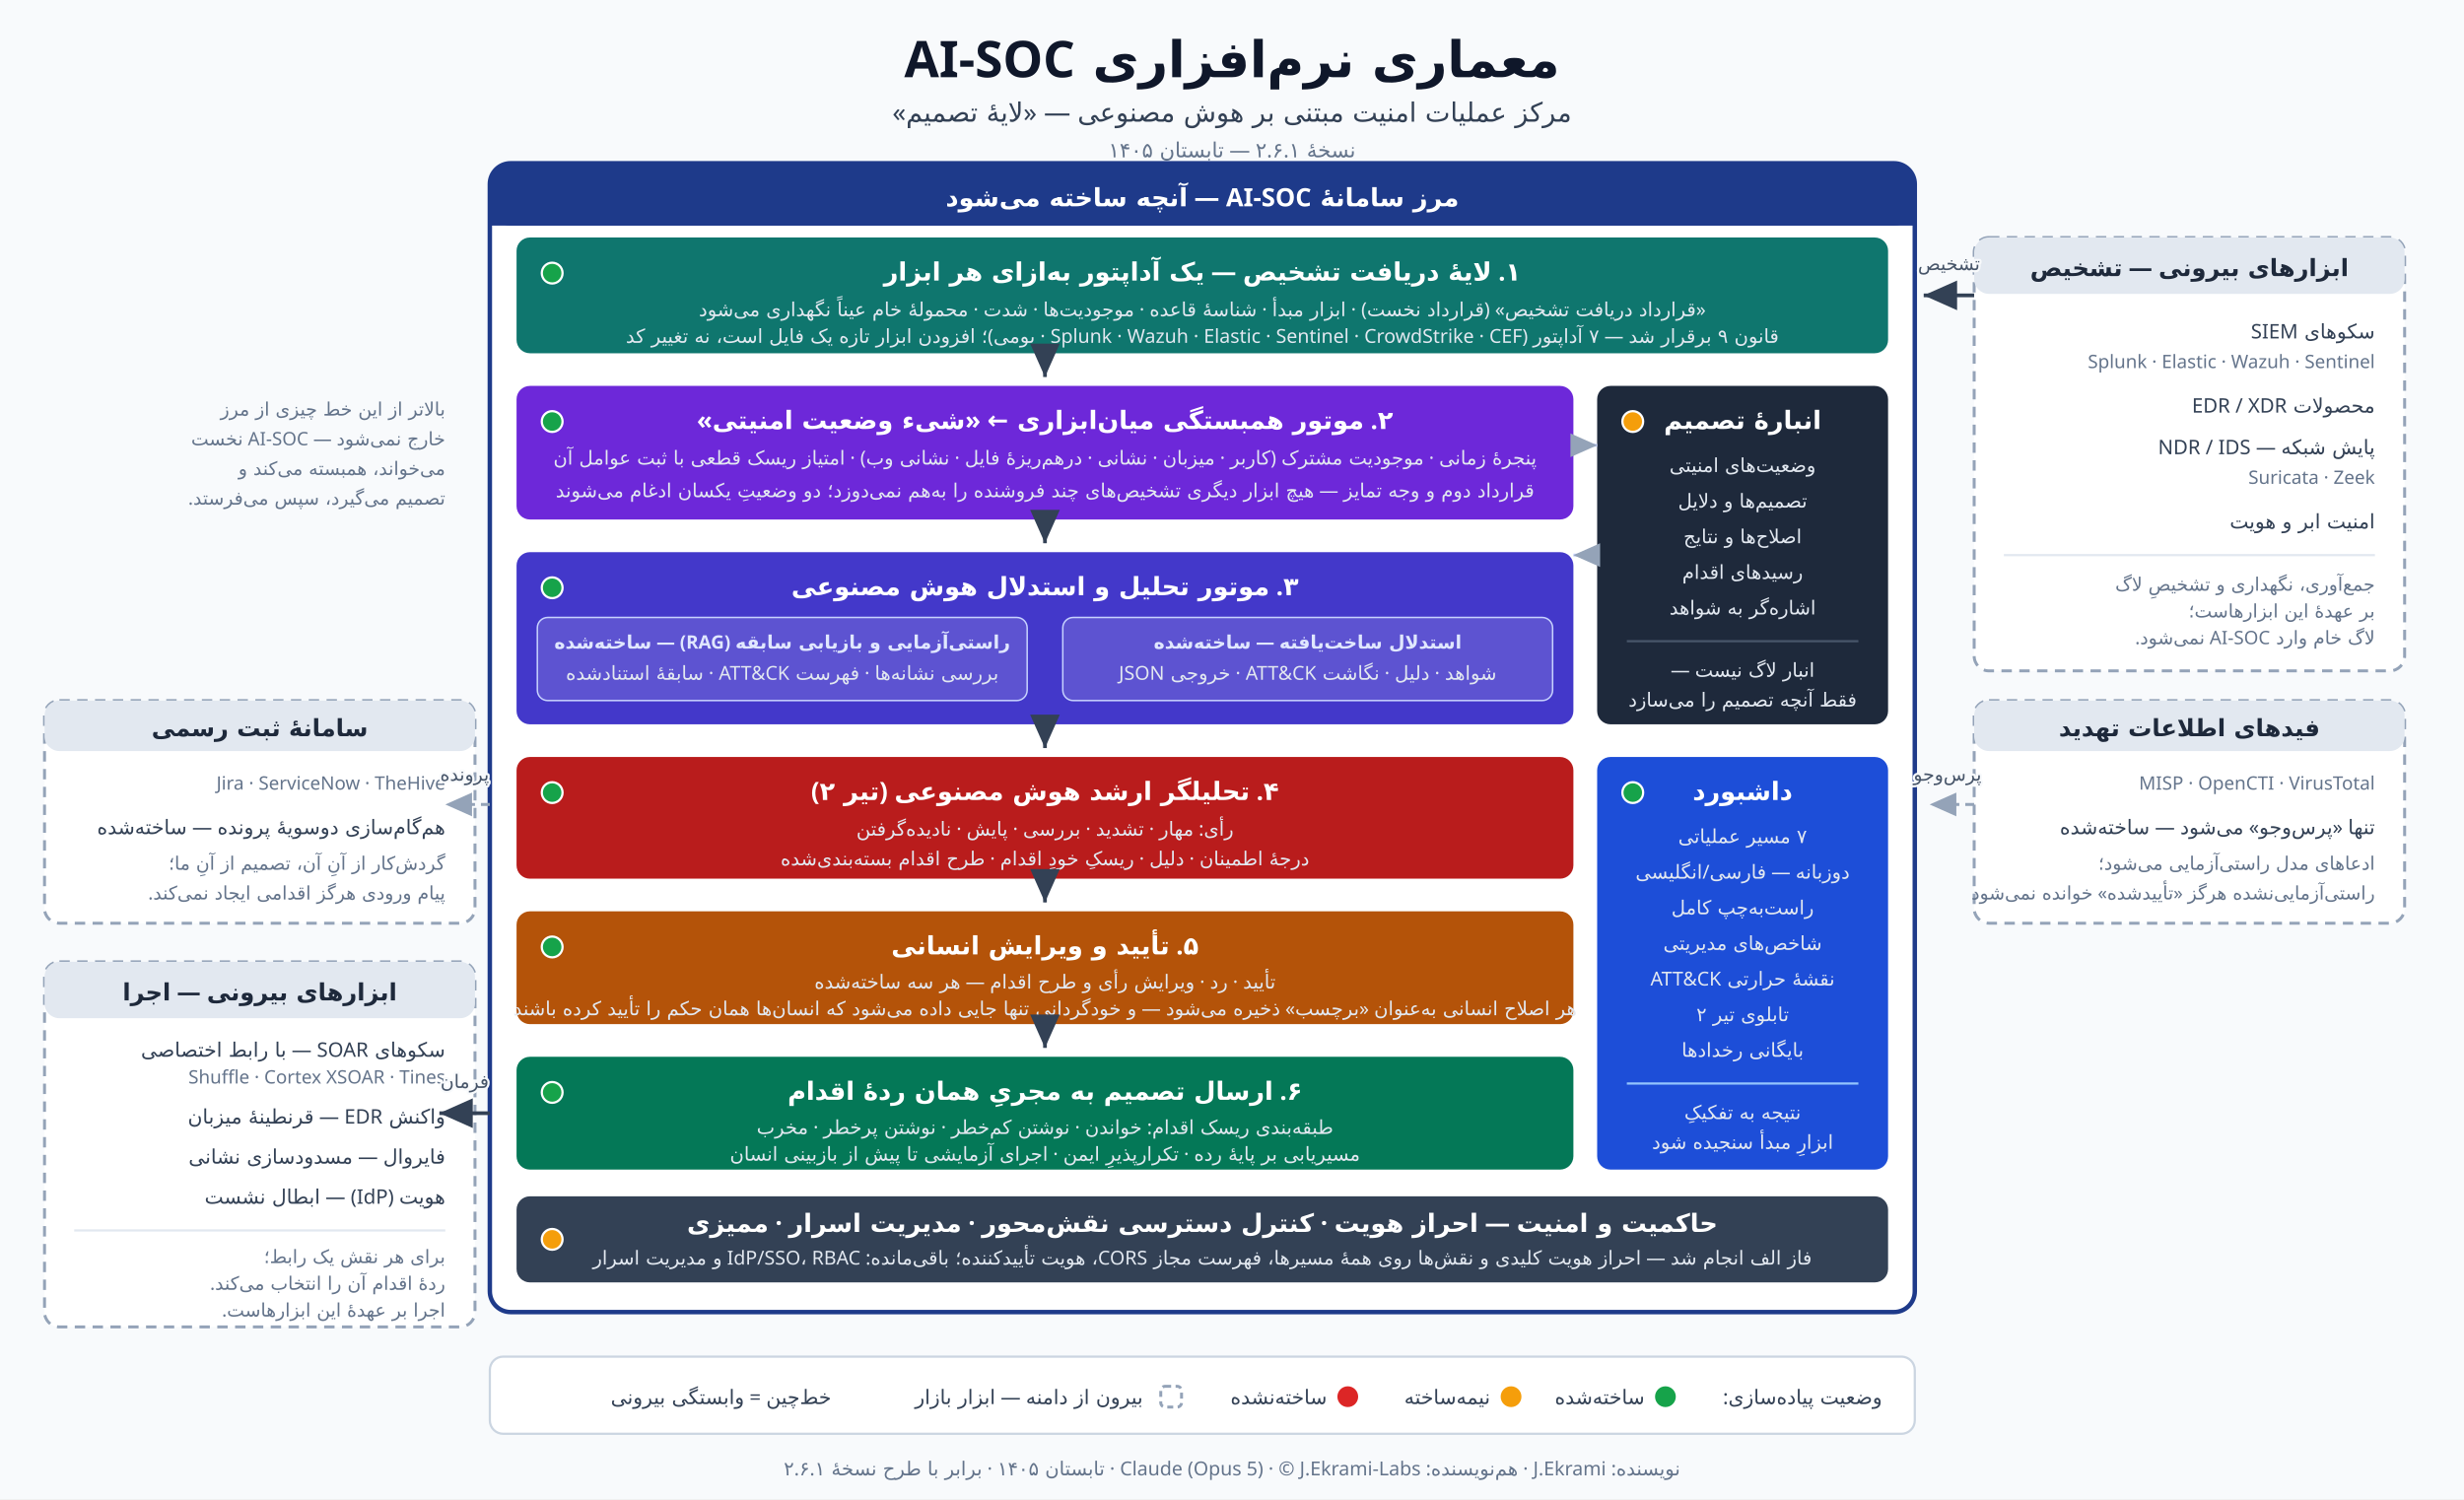
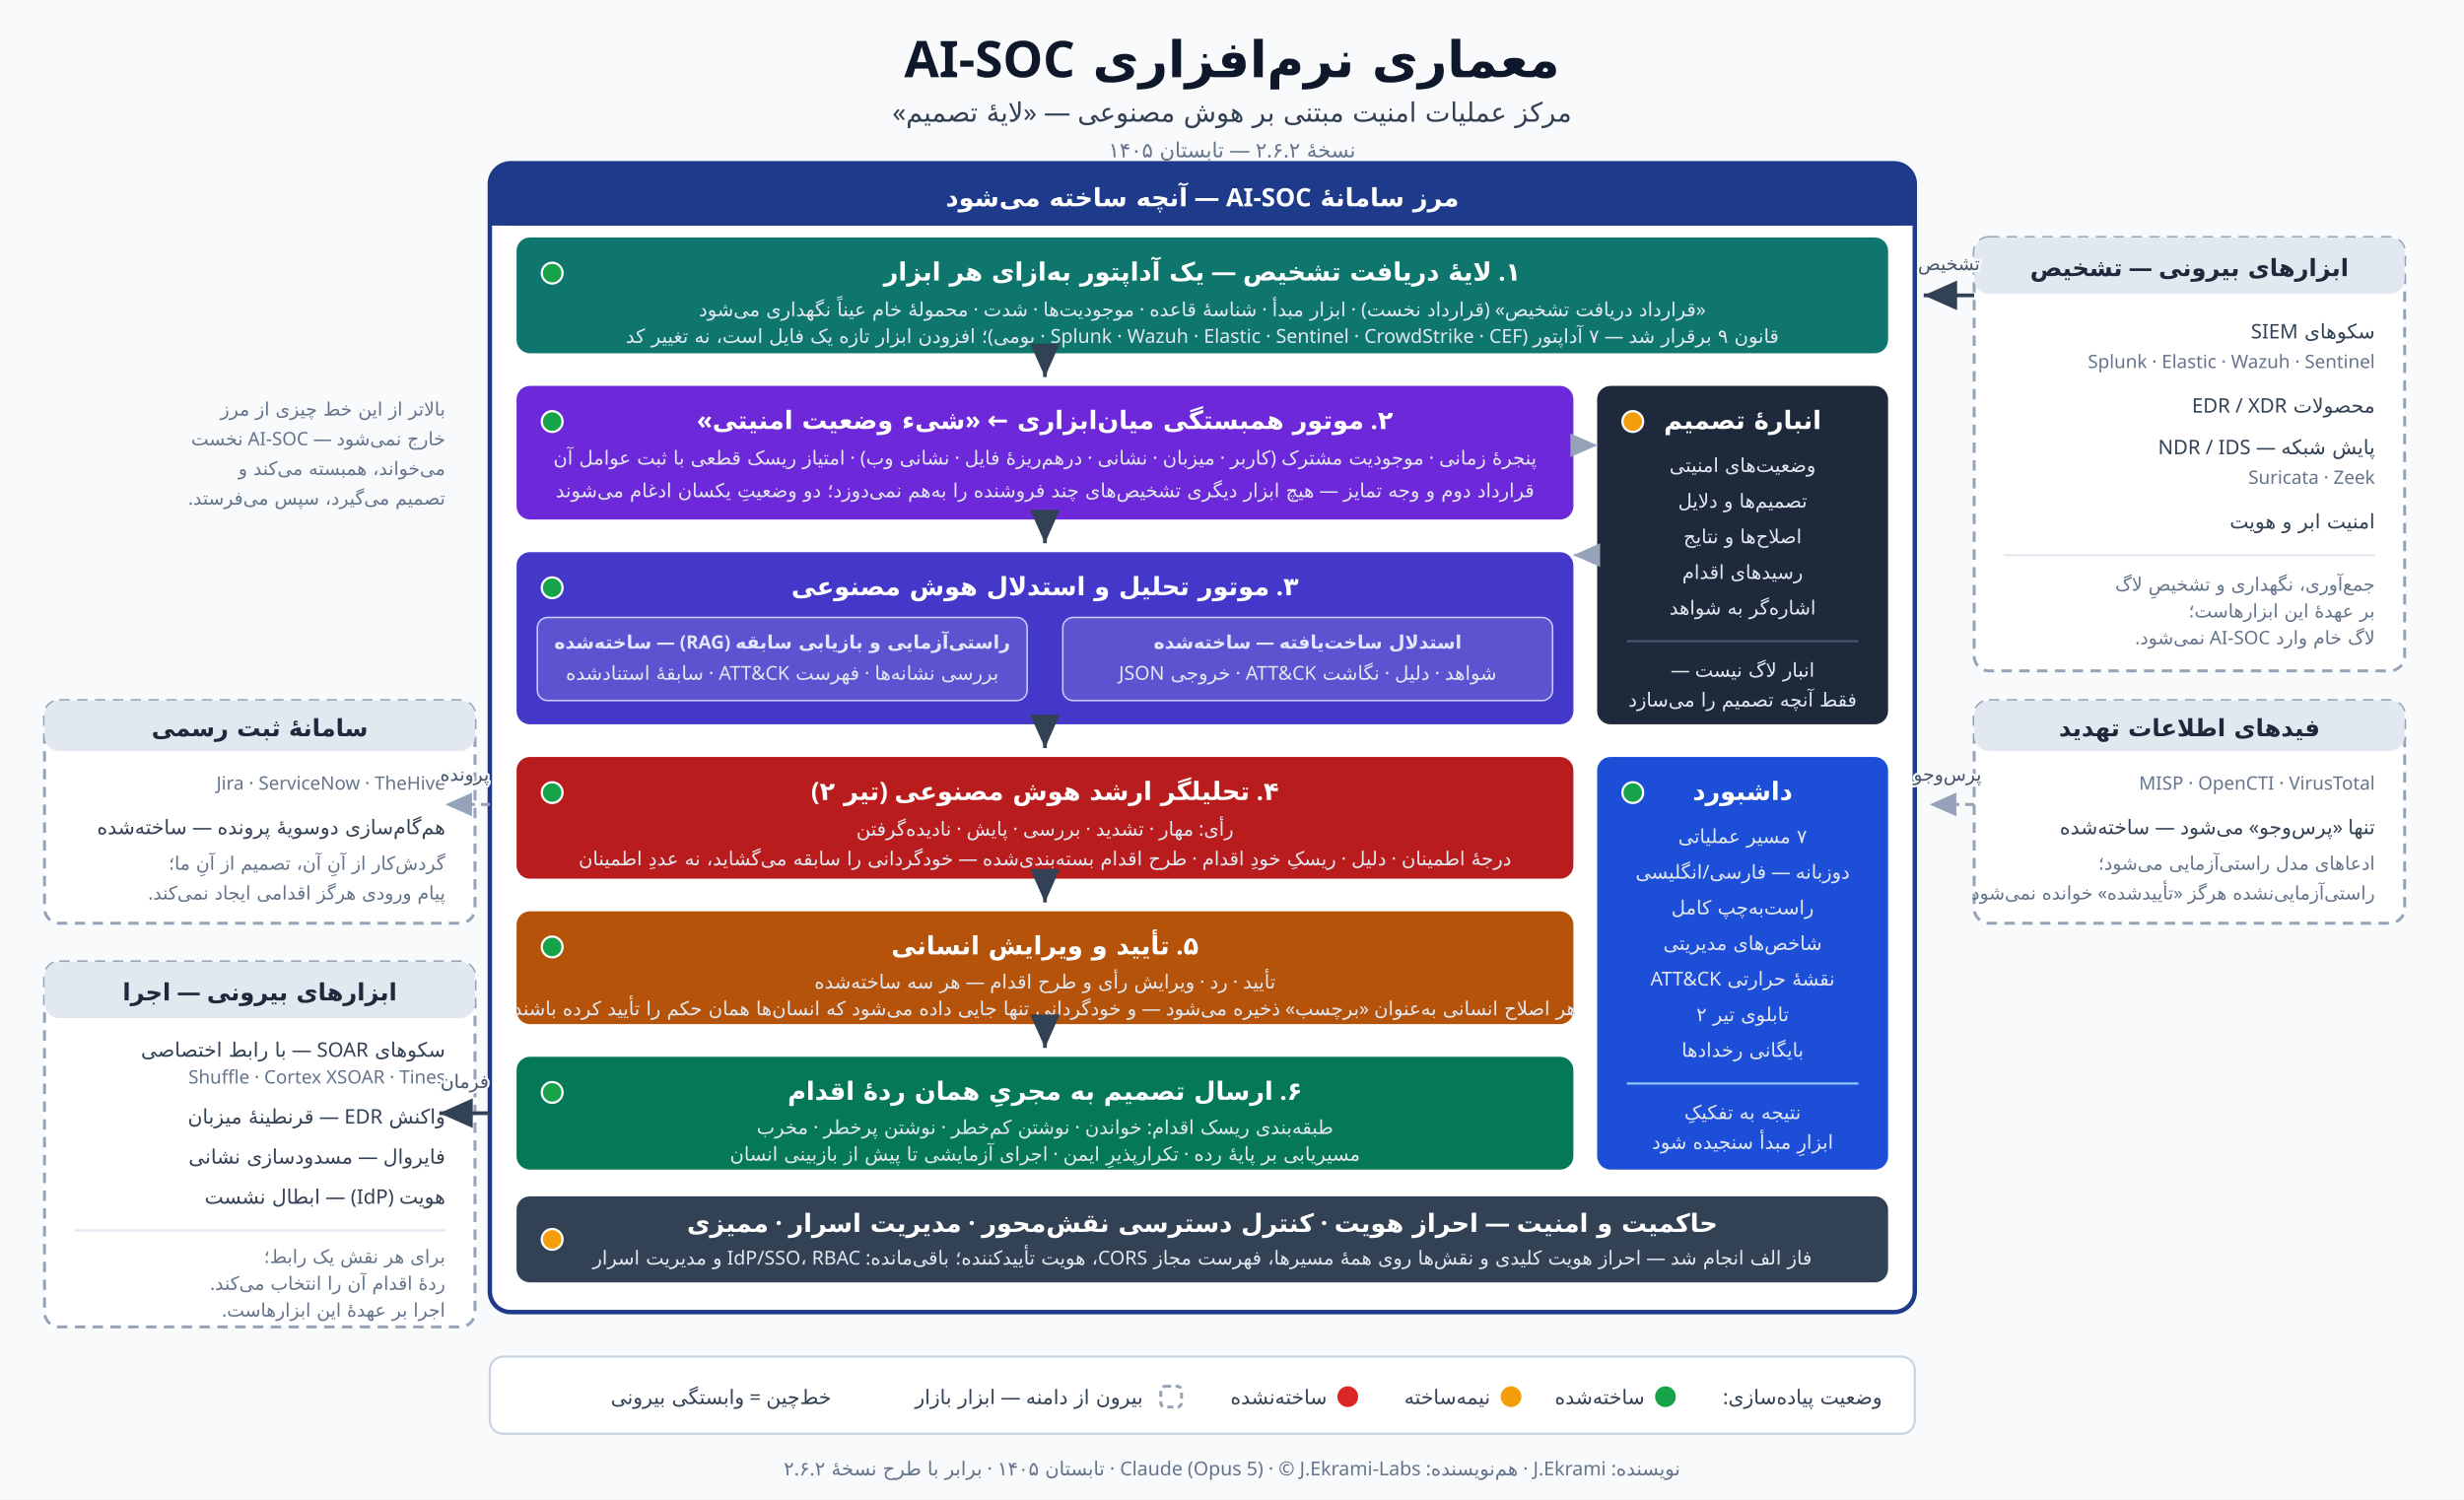
<svg xmlns="http://www.w3.org/2000/svg" viewBox="0 0 1660 1010" width="1660" height="1010" font-family="Vazirmatn, 'Segoe UI', Tahoma, 'Iranian Sans', sans-serif">
  <style>
    text { direction: rtl; }
    .ltr { direction: ltr; unicode-bidi: isolate; }
    .t1 { font-size: 34px; font-weight: 700; fill: #0f172a; }
    .t2 { font-size: 18px; fill: #334155; }
    .t3 { font-size: 14px; fill: #64748b; }
    .box-title { font-size: 17px; font-weight: 700; fill: #ffffff; }
    .box-sub { font-size: 13px; fill: #e2e8f0; }
    .ext-title { font-size: 16px; font-weight: 700; fill: #1e293b; }
    .ext-item { font-size: 13.5px; fill: #334155; }
    .ext-note { font-size: 12.5px; fill: #64748b; }
    .chip { font-size: 12.5px; font-weight: 700; }
    .lbl { font-size: 12.5px; fill: #475569; paint-order: stroke; stroke: #f8fafc; stroke-width: 3px; stroke-linejoin: round; }
    .legend { font-size: 13.5px; fill: #334155; }
    .foot { font-size: 13px; fill: #64748b; }
  </style>
  <defs>
    <marker id="arw" markerWidth="10" markerHeight="10" refX="9" refY="4" orient="auto">
      <path d="M0,0 L9,4 L0,8 z" fill="#334155" />
    </marker>
    <marker id="arwd" markerWidth="10" markerHeight="10" refX="9" refY="4" orient="auto">
      <path d="M0,0 L9,4 L0,8 z" fill="#94a3b8" />
    </marker>
  </defs>
  <rect x="0" y="0" width="1660" height="1010" fill="#f8fafc" />
  <text class="t1" x="830" y="52" text-anchor="middle">معماری نرم‌افزاری AI-SOC</text>
  <text class="t2" x="830" y="82" text-anchor="middle">مرکز عملیات امنیت مبتنی بر هوش مصنوعی — «لایهٔ تصمیم»</text>
-   <text class="t3" x="830" y="106" text-anchor="middle">نسخهٔ ۲.۶.۱ — تابستان ۱۴۰۵</text>
+   <text class="t3" x="830" y="106" text-anchor="middle">نسخهٔ ۲.۶.۲ — تابستان ۱۴۰۵</text>
  <rect x="1330" y="160" width="290" height="292" rx="10" fill="#ffffff" stroke="#94a3b8" stroke-width="2" stroke-dasharray="7 5" />
  <rect x="1330" y="160" width="290" height="38" rx="10" fill="#e2e8f0" />
  <text class="ext-title" x="1475" y="186" text-anchor="middle">ابزارهای بیرونی — تشخیص</text>
  <text class="ext-item" x="1600" y="228" text-anchor="start">سکوهای SIEM</text>
  <text class="ext-note ltr" x="1600" y="248" text-anchor="end">Splunk · Elastic · Wazuh · Sentinel</text>
  <text class="ext-item" x="1600" y="278" text-anchor="start">محصولات EDR / XDR</text>
  <text class="ext-item" x="1600" y="306" text-anchor="start">پایش شبکه — NDR / IDS</text>
  <text class="ext-note ltr" x="1600" y="326" text-anchor="end">Suricata · Zeek</text>
  <text class="ext-item" x="1600" y="356" text-anchor="start">امنیت ابر و هویت</text>
  <line x1="1350" y1="374" x2="1600" y2="374" stroke="#e2e8f0" stroke-width="1.5" />
  <text class="ext-note" x="1600" y="398" text-anchor="start">جمع‌آوری، نگهداری و تشخیصِ لاگ</text>
  <text class="ext-note" x="1600" y="416" text-anchor="start">بر عهدهٔ این ابزارهاست؛</text>
  <text class="ext-note" x="1600" y="434" text-anchor="start">لاگ خام وارد AI-SOC نمی‌شود.</text>
  <rect x="1330" y="472" width="290" height="150" rx="10" fill="#ffffff" stroke="#94a3b8" stroke-width="2" stroke-dasharray="7 5" />
  <rect x="1330" y="472" width="290" height="34" rx="10" fill="#e2e8f0" />
  <text class="ext-title" x="1475" y="496" text-anchor="middle">فیدهای اطلاعات تهدید</text>
  <text class="ext-note ltr" x="1600" y="532" text-anchor="end">MISP · OpenCTI · VirusTotal</text>
  <text class="ext-item" x="1600" y="562" text-anchor="start">تنها «پرس‌وجو» می‌شود — ساخته‌شده</text>
  <text class="ext-note" x="1600" y="586" text-anchor="start">ادعاهای مدل راستی‌آزمایی می‌شود؛</text>
  <text class="ext-note" x="1600" y="606" text-anchor="start">راستی‌آزمایی‌نشده هرگز «تأییدشده» خوانده نمی‌شود</text>
  <text class="ext-note" x="300" y="280" text-anchor="start">بالاتر از این خط چیزی از مرز</text>
  <text class="ext-note" x="300" y="300" text-anchor="start">خارج نمی‌شود — AI-SOC نخست</text>
  <text class="ext-note" x="300" y="320" text-anchor="start">می‌خواند، همبسته می‌کند و</text>
  <text class="ext-note" x="300" y="340" text-anchor="start">تصمیم می‌گیرد، سپس می‌فرستد.</text>
  <rect x="30" y="648" width="290" height="246" rx="10" fill="#ffffff" stroke="#94a3b8" stroke-width="2" stroke-dasharray="7 5" />
  <rect x="30" y="648" width="290" height="38" rx="10" fill="#e2e8f0" />
  <text class="ext-title" x="175" y="674" text-anchor="middle">ابزارهای بیرونی — اجرا</text>
  <text class="ext-item" x="300" y="712" text-anchor="start">سکوهای SOAR — با رابط اختصاصی</text>
  <text class="ext-note ltr" x="300" y="730" text-anchor="end">Shuffle · Cortex XSOAR · Tines</text>
  <text class="ext-item" x="300" y="757" text-anchor="start">واکنش EDR — قرنطینهٔ میزبان</text>
  <text class="ext-item" x="300" y="784" text-anchor="start">فایروال — مسدودسازی نشانی</text>
  <text class="ext-item" x="300" y="811" text-anchor="start">هویت (IdP) — ابطال نشست</text>
  <line x1="50" y1="829" x2="300" y2="829" stroke="#e2e8f0" stroke-width="1.5" />
  <text class="ext-note" x="300" y="851" text-anchor="start">برای هر نقش یک رابط؛</text>
  <text class="ext-note" x="300" y="869" text-anchor="start">ردهٔ اقدام آن را انتخاب می‌کند.</text>
  <text class="ext-note" x="300" y="887" text-anchor="start">اجرا بر عهدهٔ این ابزارهاست.</text>
  <rect x="30" y="472" width="290" height="150" rx="10" fill="#ffffff" stroke="#94a3b8" stroke-width="2" stroke-dasharray="7 5" />
  <rect x="30" y="472" width="290" height="34" rx="10" fill="#e2e8f0" />
  <text class="ext-title" x="175" y="496" text-anchor="middle">سامانهٔ ثبت رسمی</text>
  <text class="ext-note ltr" x="300" y="532" text-anchor="end">Jira · ServiceNow · TheHive</text>
  <text class="ext-item" x="300" y="562" text-anchor="start">هم‌گام‌سازی دوسویهٔ پرونده — ساخته‌شده</text>
  <text class="ext-note" x="300" y="586" text-anchor="start">گردش‌کار از آنِ آن، تصمیم از آنِ ما؛</text>
  <text class="ext-note" x="300" y="606" text-anchor="start">پیام ورودی هرگز اقدامی ایجاد نمی‌کند.</text>
  <rect x="330" y="110" width="960" height="774" rx="14" fill="#ffffff" stroke="#1e3a8a" stroke-width="3" />
  <rect x="330" y="110" width="960" height="42" rx="14" fill="#1e3a8a" />
  <rect x="330" y="140" width="960" height="12" fill="#1e3a8a" />
  <text class="box-title" x="810" y="139" text-anchor="middle">مرز سامانهٔ AI-SOC — آنچه ساخته می‌شود</text>
  <rect x="348" y="160" width="924" height="78" rx="9" fill="#0f766e" />
  <circle cx="372" cy="184" r="7" fill="#16a34a" stroke="#ffffff" stroke-width="1.5" />
  <text class="box-title" x="810" y="189" text-anchor="middle">۱. لایهٔ دریافت تشخیص — یک آداپتور به‌ازای هر ابزار</text>
  <text class="box-sub" x="810" y="213" text-anchor="middle">«قرارداد دریافت تشخیص» (قرارداد نخست) · ابزار مبدأ · شناسهٔ قاعده · موجودیت‌ها · شدت · محمولهٔ خام عیناً نگهداری می‌شود</text>
  <text class="box-sub" x="810" y="231" text-anchor="middle">قانون ۹ برقرار شد — ۷ آداپتور (Splunk · Wazuh · Elastic · Sentinel · CrowdStrike · CEF · بومی)؛ افزودن ابزار تازه یک فایل است، نه تغییر کد</text>
  <rect x="348" y="260" width="712" height="90" rx="9" fill="#6d28d9" />
  <circle cx="372" cy="284" r="7" fill="#16a34a" stroke="#ffffff" stroke-width="1.5" />
  <text class="box-title" x="704" y="289" text-anchor="middle">۲. موتور همبستگی میان‌ابزاری ← «شیء وضعیت امنیتی»</text>
  <text class="box-sub" x="704" y="313" text-anchor="middle">پنجرهٔ زمانی · موجودیت مشترک (کاربر · میزبان · نشانی · درهم‌ریزهٔ فایل · نشانی وب) · امتیاز ریسک قطعی با ثبت عوامل آن</text>
  <text class="box-sub" x="704" y="335" text-anchor="middle">قرارداد دوم و وجه تمایز — هیچ ابزار دیگری تشخیص‌های چند فروشنده را به‌هم نمی‌دوزد؛ دو وضعیتِ یکسان ادغام می‌شوند</text>
  <rect x="348" y="372" width="712" height="116" rx="9" fill="#4338ca" />
  <circle cx="372" cy="396" r="7" fill="#16a34a" stroke="#ffffff" stroke-width="1.5" />
  <text class="box-title" x="704" y="401" text-anchor="middle">۳. موتور تحلیل و استدلال هوش مصنوعی</text>
  <rect x="716" y="416" width="330" height="56" rx="7" fill="#ffffff" fill-opacity="0.14" stroke="#c7d2fe" stroke-width="1" />
  <text class="chip" x="881" y="437" text-anchor="middle" fill="#e0e7ff">استدلال ساخت‌یافته — ساخته‌شده</text>
  <text class="box-sub" x="881" y="458" text-anchor="middle">شواهد · دلیل · نگاشت ATT&amp;CK · خروجی JSON</text>
  <rect x="362" y="416" width="330" height="56" rx="7" fill="#ffffff" fill-opacity="0.14" stroke="#c7d2fe" stroke-width="1" />
  <text class="chip" x="527" y="437" text-anchor="middle" fill="#e0e7ff">راستی‌آزمایی و بازیابی سابقه (RAG) — ساخته‌شده</text>
  <text class="box-sub" x="527" y="458" text-anchor="middle">بررسی نشانه‌ها · فهرست ATT&amp;CK · سابقهٔ استنادشده</text>
  <rect x="348" y="510" width="712" height="82" rx="9" fill="#b91c1c" />
  <circle cx="372" cy="534" r="7" fill="#16a34a" stroke="#ffffff" stroke-width="1.5" />
  <text class="box-title" x="704" y="539" text-anchor="middle">۴. تحلیلگر ارشد هوش مصنوعی (تیر ۲)</text>
  <text class="box-sub" x="704" y="563" text-anchor="middle">رأی: مهار · تشدید · بررسی · پایش · نادیده‌گرفتن</text>
-   <text class="box-sub" x="704" y="583" text-anchor="middle">درجهٔ اطمینان · دلیل · ریسکِ خودِ اقدام · طرح اقدام بسته‌بندی‌شده</text>
+   <text class="box-sub" x="704" y="583" text-anchor="middle">درجهٔ اطمینان · دلیل · ریسکِ خودِ اقدام · طرح اقدام بسته‌بندی‌شده — خودگردانی را سابقه می‌گشاید، نه عددِ اطمینان</text>
  <rect x="348" y="614" width="712" height="76" rx="9" fill="#b45309" />
  <circle cx="372" cy="638" r="7" fill="#16a34a" stroke="#ffffff" stroke-width="1.5" />
  <text class="box-title" x="704" y="643" text-anchor="middle">۵. تأیید و ویرایش انسانی</text>
  <text class="box-sub" x="704" y="666" text-anchor="middle">تأیید · رد · ویرایش رأی و طرح اقدام — هر سه ساخته‌شده</text>
  <text class="box-sub" x="704" y="684" text-anchor="middle">هر اصلاح انسانی به‌عنوان «برچسب» ذخیره می‌شود — و خودگردانی تنها جایی داده می‌شود که انسان‌ها همان حکم را تأیید کرده باشند</text>
  <rect x="348" y="712" width="712" height="76" rx="9" fill="#047857" />
  <circle cx="372" cy="736" r="7" fill="#16a34a" stroke="#ffffff" stroke-width="1.5" />
  <text class="box-title" x="704" y="741" text-anchor="middle">۶. ارسال تصمیم به مجریِ همان ردهٔ اقدام</text>
  <text class="box-sub" x="704" y="764" text-anchor="middle">طبقه‌بندی ریسک اقدام: خواندن · نوشتن کم‌خطر · نوشتن پرخطر · مخرب</text>
  <text class="box-sub" x="704" y="782" text-anchor="middle">مسیریابی بر پایهٔ رده · تکرارپذیرِ ایمن · اجرای آزمایشی تا پیش از بازبینی انسان</text>
  <rect x="1076" y="260" width="196" height="228" rx="9" fill="#1e293b" />
  <circle cx="1100" cy="284" r="7" fill="#f59e0b" stroke="#ffffff" stroke-width="1.5" />
  <text class="box-title" x="1174" y="289" text-anchor="middle">انبارهٔ تصمیم</text>
  <text class="box-sub" x="1174" y="318" text-anchor="middle">وضعیت‌های امنیتی</text>
  <text class="box-sub" x="1174" y="342" text-anchor="middle">تصمیم‌ها و دلایل</text>
  <text class="box-sub" x="1174" y="366" text-anchor="middle">اصلاح‌ها و نتایج</text>
  <text class="box-sub" x="1174" y="390" text-anchor="middle">رسیدهای اقدام</text>
  <text class="box-sub" x="1174" y="414" text-anchor="middle">اشاره‌گر به شواهد</text>
  <line x1="1096" y1="432" x2="1252" y2="432" stroke="#475569" stroke-width="1.5" />
  <text class="box-sub" x="1174" y="456" text-anchor="middle">انبار لاگ نیست —</text>
  <text class="box-sub" x="1174" y="476" text-anchor="middle">فقط آنچه تصمیم را می‌سازد</text>
  <rect x="1076" y="510" width="196" height="278" rx="9" fill="#1d4ed8" />
  <circle cx="1100" cy="534" r="7" fill="#16a34a" stroke="#ffffff" stroke-width="1.5" />
  <text class="box-title" x="1174" y="539" text-anchor="middle">داشبورد</text>
  <text class="box-sub" x="1174" y="568" text-anchor="middle">۷ مسیر عملیاتی</text>
  <text class="box-sub" x="1174" y="592" text-anchor="middle">دوزبانه — فارسی/انگلیسی</text>
  <text class="box-sub" x="1174" y="616" text-anchor="middle">راست‌به‌چپ کامل</text>
  <text class="box-sub" x="1174" y="640" text-anchor="middle">شاخص‌های مدیریتی</text>
  <text class="box-sub" x="1174" y="664" text-anchor="middle">نقشهٔ حرارتی ATT&amp;CK</text>
  <text class="box-sub" x="1174" y="688" text-anchor="middle">تابلوی تیر ۲</text>
  <text class="box-sub" x="1174" y="712" text-anchor="middle">بایگانی رخدادها</text>
  <line x1="1096" y1="730" x2="1252" y2="730" stroke="#93c5fd" stroke-width="1.5" />
  <text class="box-sub" x="1174" y="754" text-anchor="middle">نتیجه به تفکیکِ</text>
  <text class="box-sub" x="1174" y="774" text-anchor="middle">ابزارِ مبدأ سنجیده شود</text>
  <rect x="348" y="806" width="924" height="58" rx="9" fill="#334155" />
  <circle cx="372" cy="835" r="7" fill="#f59e0b" stroke="#ffffff" stroke-width="1.5" />
  <text class="box-title" x="810" y="830" text-anchor="middle">حاکمیت و امنیت — احراز هویت · کنترل دسترسی نقش‌محور · مدیریت اسرار · ممیزی</text>
  <text class="box-sub" x="810" y="852" text-anchor="middle">فاز الف انجام شد — احراز هویت کلیدی و نقش‌ها روی همهٔ مسیرها، فهرست مجاز CORS، هویت تأییدکننده؛ باقی‌مانده: IdP/SSO، RBAC و مدیریت اسرار</text>
  <line x1="1330" y1="199" x2="1296" y2="199" stroke="#334155" stroke-width="2.5" marker-end="url(#arw)" />
  <text class="lbl" x="1313" y="182" text-anchor="middle">تشخیص</text>
  <line x1="704" y1="238" x2="704" y2="254" stroke="#334155" stroke-width="2.5" marker-end="url(#arw)" />
  <line x1="704" y1="350" x2="704" y2="366" stroke="#334155" stroke-width="2.5" marker-end="url(#arw)" />
  <line x1="704" y1="488" x2="704" y2="504" stroke="#334155" stroke-width="2.5" marker-end="url(#arw)" />
  <line x1="704" y1="592" x2="704" y2="608" stroke="#334155" stroke-width="2.5" marker-end="url(#arw)" />
  <line x1="704" y1="690" x2="704" y2="706" stroke="#334155" stroke-width="2.5" marker-end="url(#arw)" />
  <line x1="330" y1="750" x2="296" y2="750" stroke="#334155" stroke-width="2.5" marker-end="url(#arw)" />
  <text class="lbl" x="313" y="733" text-anchor="middle">فرمان</text>
  <path d="M1330 542 L1300 542" stroke="#94a3b8" stroke-width="2" stroke-dasharray="6 4" marker-end="url(#arwd)" />
  <text class="lbl" x="1312" y="526" text-anchor="middle">پرس‌وجو</text>
  <path d="M330 542 L300 542" stroke="#94a3b8" stroke-width="2" stroke-dasharray="6 4" marker-end="url(#arwd)" />
  <text class="lbl" x="313" y="526" text-anchor="middle">پرونده</text>
  <path d="M1076 374 L1060 374" stroke="#c7d2fe" stroke-width="2" stroke-dasharray="6 4" marker-end="url(#arwd)" />
  <path d="M1060 300 L1076 300" stroke="#c7d2fe" stroke-width="2" stroke-dasharray="6 4" marker-end="url(#arwd)" />
  <rect x="330" y="914" width="960" height="52" rx="9" fill="#ffffff" stroke="#cbd5e1" stroke-width="1.5" />
  <text class="legend" x="1268" y="946" text-anchor="start">وضعیت پیاده‌سازی:</text>
  <circle cx="1122" cy="941" r="7" fill="#16a34a" />
  <text class="legend" x="1108" y="946" text-anchor="start">ساخته‌شده</text>
  <circle cx="1018" cy="941" r="7" fill="#f59e0b" />
  <text class="legend" x="1004" y="946" text-anchor="start">نیمه‌ساخته</text>
  <circle cx="908" cy="941" r="7" fill="#dc2626" />
  <text class="legend" x="894" y="946" text-anchor="start">ساخته‌نشده</text>
  <rect x="782" y="934" width="14" height="14" rx="3" fill="#ffffff" stroke="#94a3b8" stroke-width="2" stroke-dasharray="4 3" />
  <text class="legend" x="770" y="946" text-anchor="start">بیرون از دامنه — ابزار بازار</text>
  <text class="legend" x="560" y="946" text-anchor="start">خط‌چین = وابستگی بیرونی</text>
-   <text class="foot" x="830" y="994" text-anchor="middle">نویسنده: J.Ekrami · هم‌نویسنده: Claude (Opus 5) · © J.Ekrami-Labs · تابستان ۱۴۰۵ · برابر با طرح نسخهٔ ۲.۶.۱</text>
+   <text class="foot" x="830" y="994" text-anchor="middle">نویسنده: J.Ekrami · هم‌نویسنده: Claude (Opus 5) · © J.Ekrami-Labs · تابستان ۱۴۰۵ · برابر با طرح نسخهٔ ۲.۶.۲</text>
</svg>
